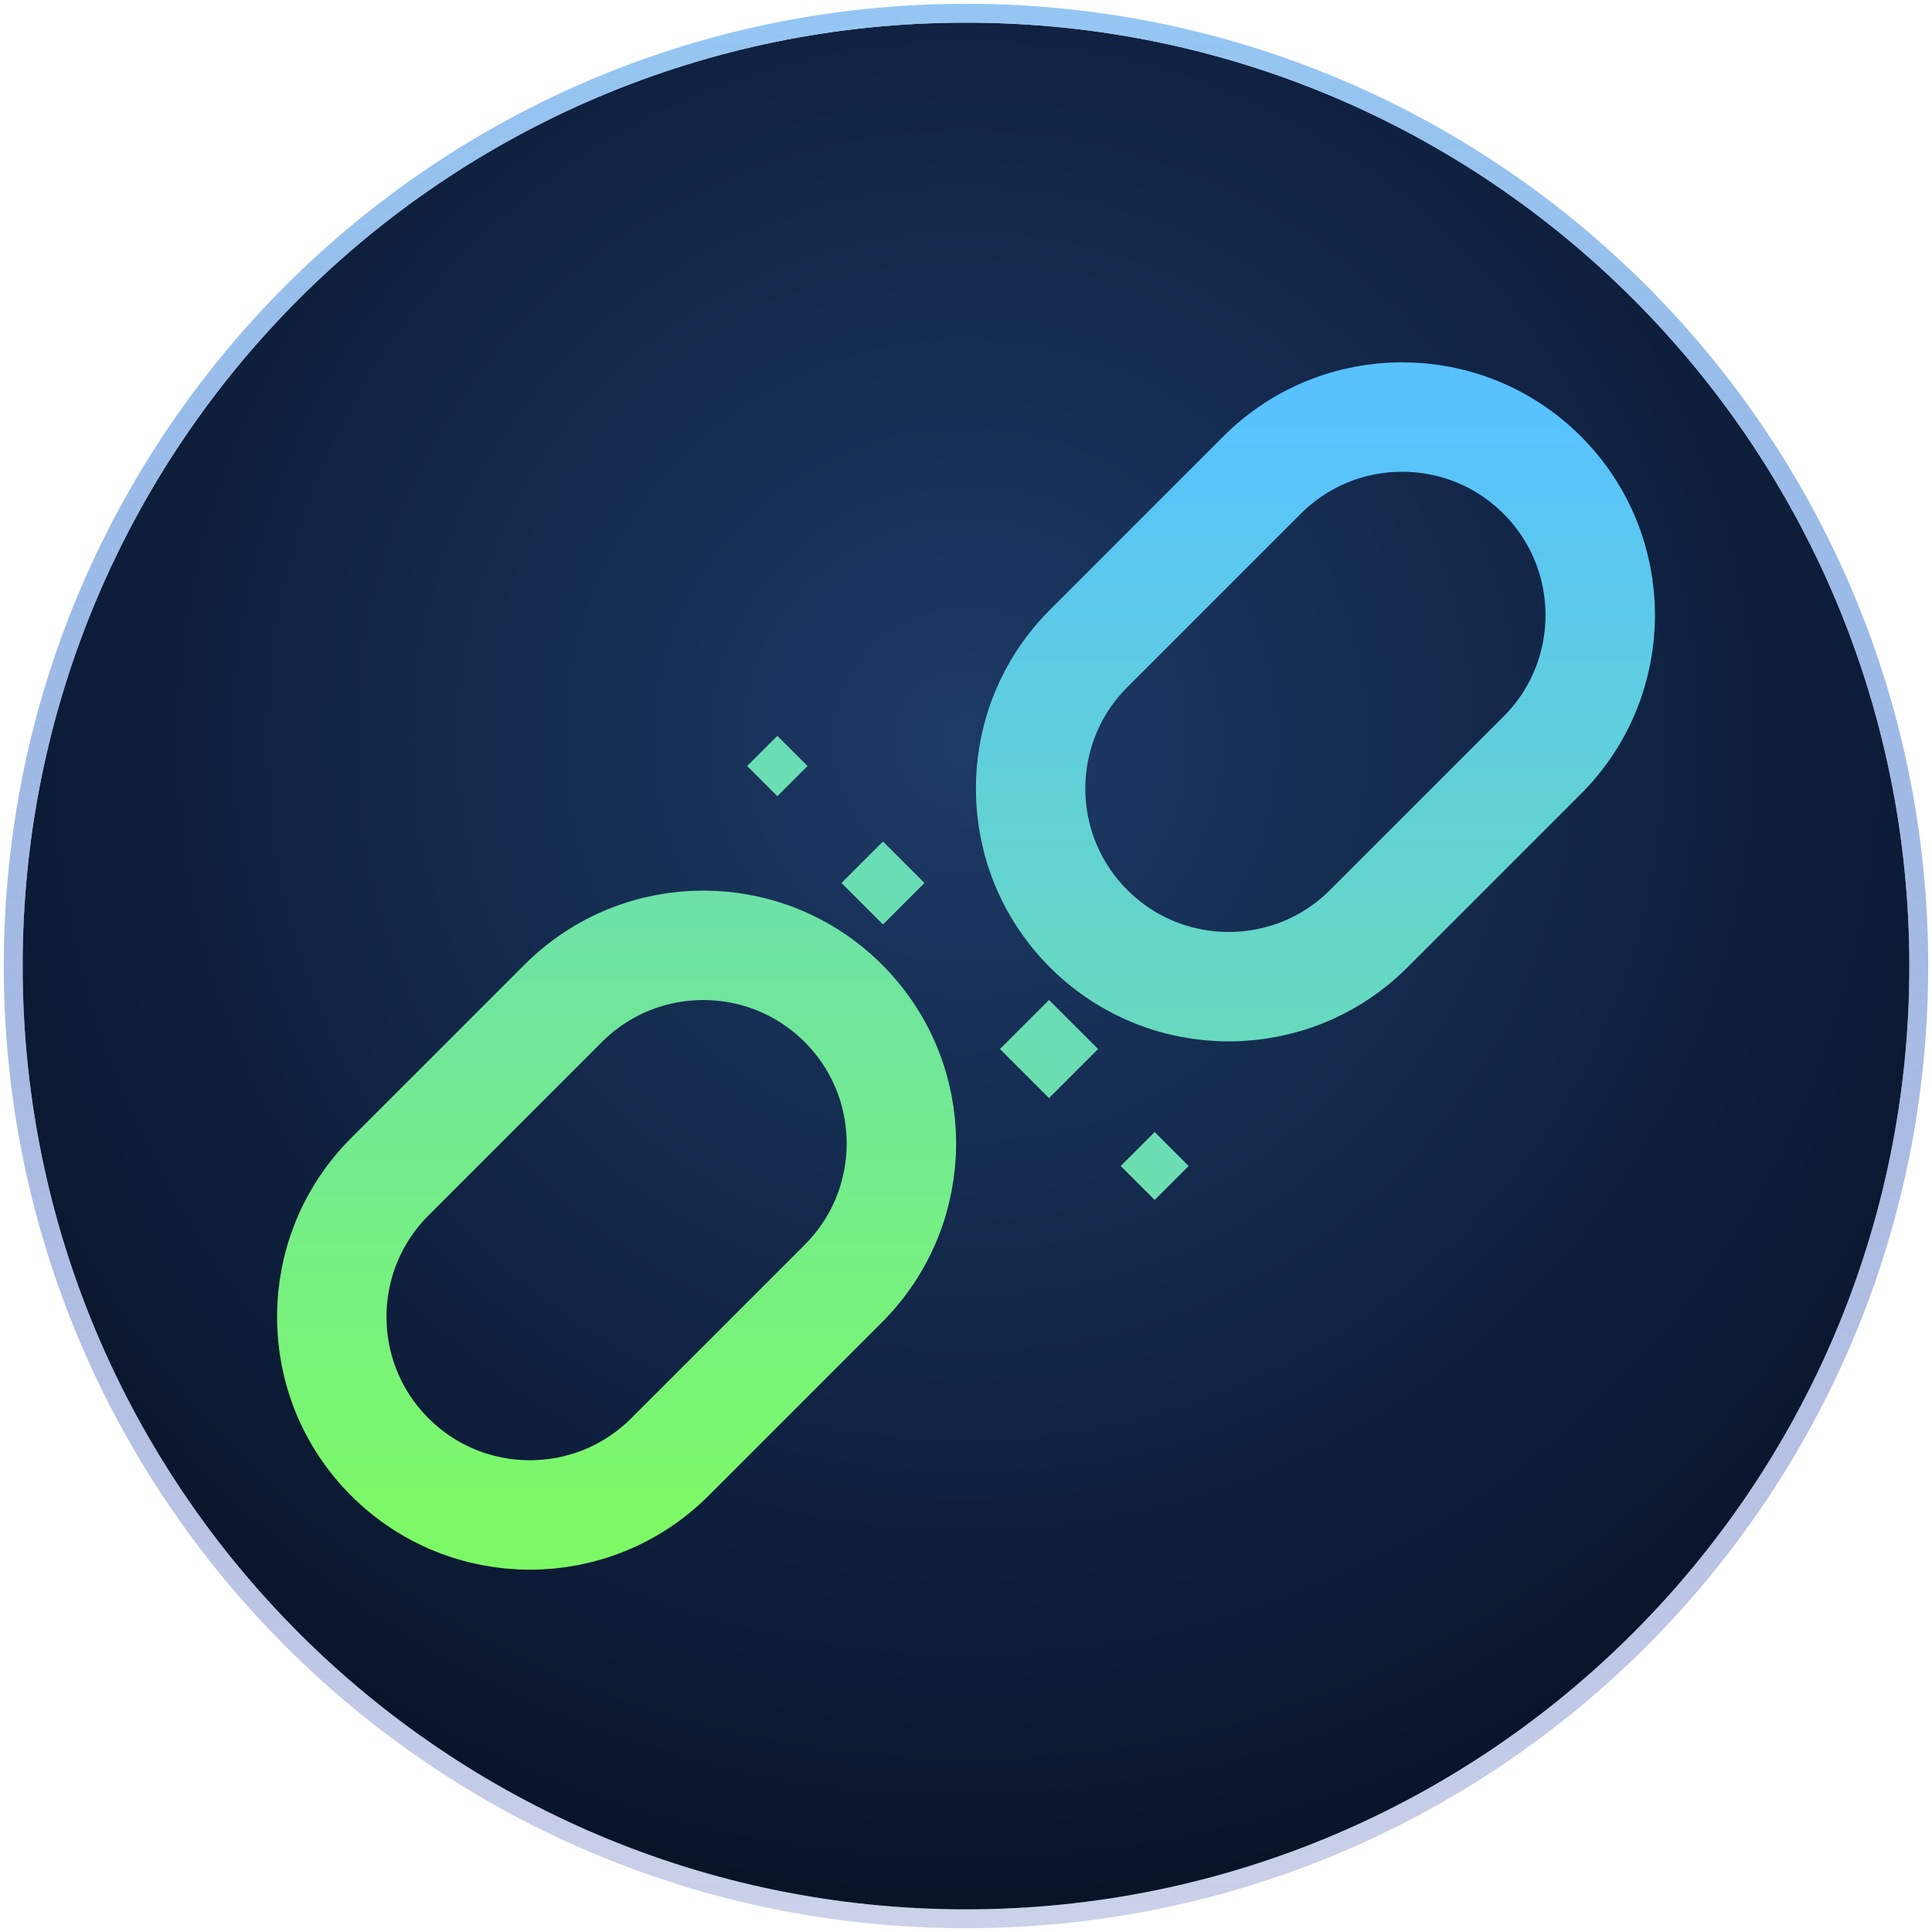
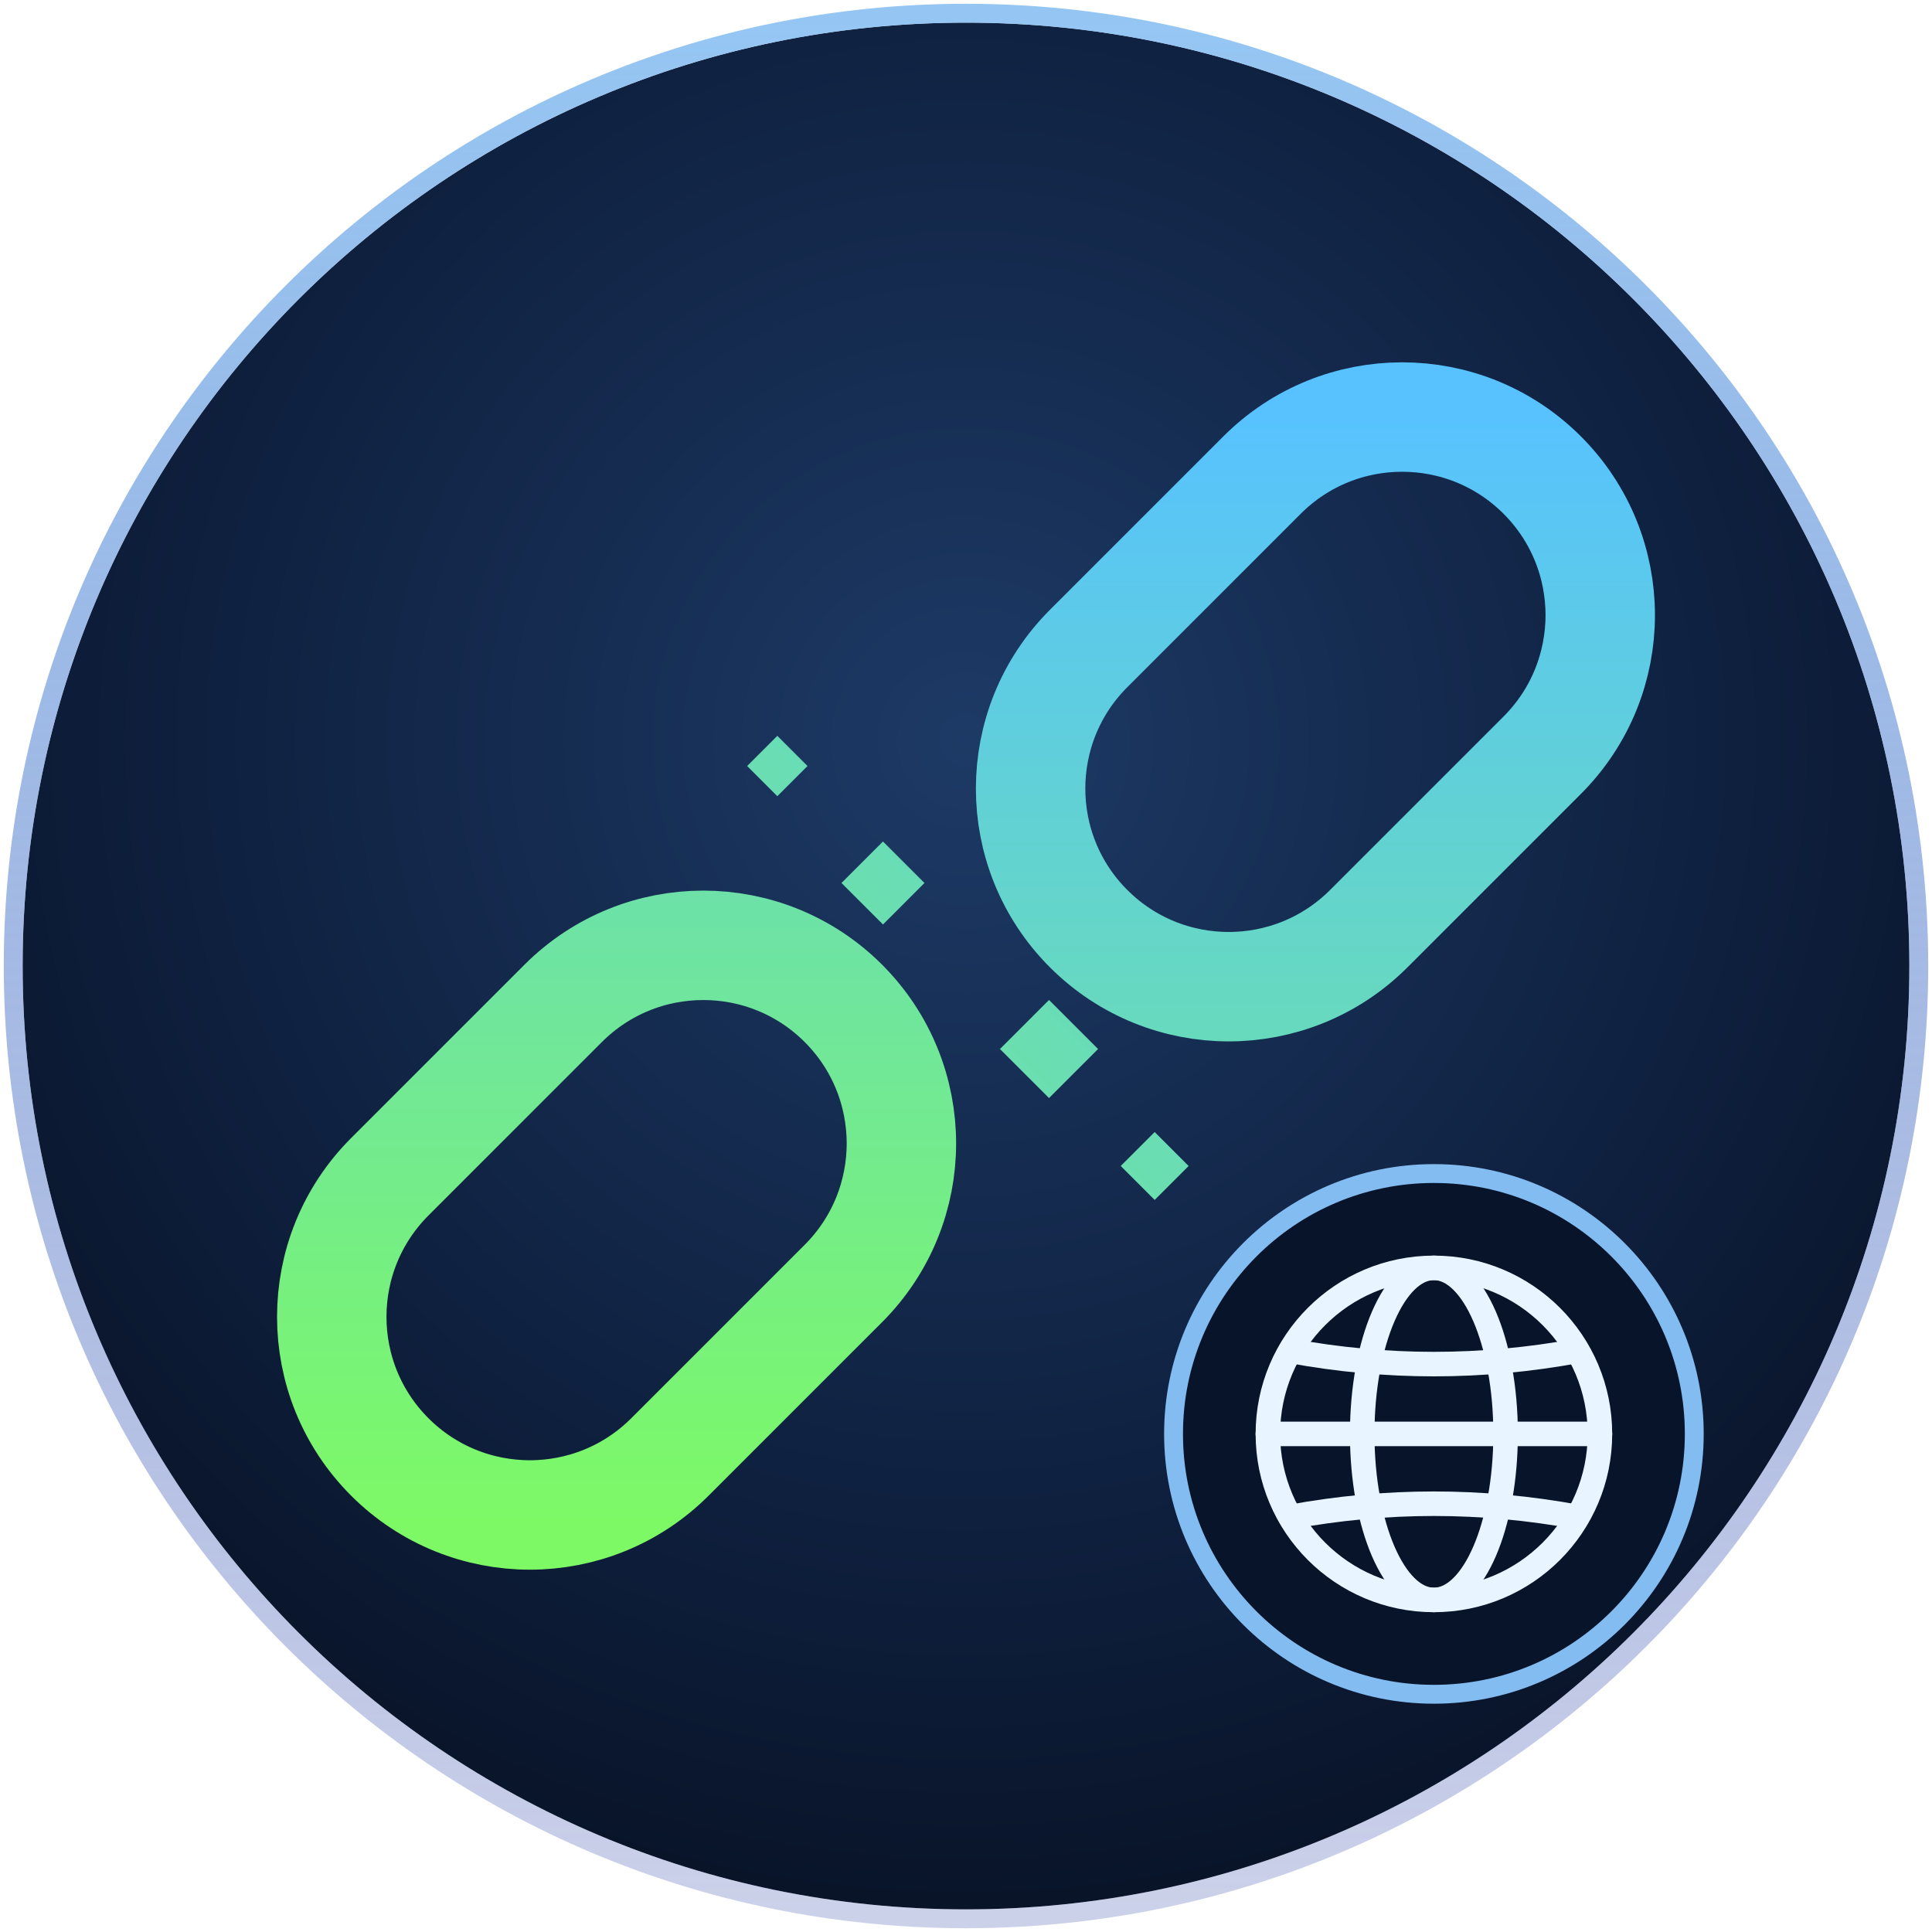
<svg xmlns="http://www.w3.org/2000/svg" id="jailbreak_icon" viewBox="0 0 1024 1024">
  <defs>
    <style>
      .jb-badge{fill:url(#jbBadgeGrad);}
      .jb-rim{fill:none;stroke:url(#jbRimGrad);stroke-width:10;}
      .jb-link{fill:none;stroke:url(#jbChainGrad);stroke-width:58;stroke-linejoin:round;}
      .jb-shard{fill:url(#jbChainGrad);}
+       .jb-corner{fill:#08142a;stroke:#83bcf1;stroke-width:10;}
+       .jb-globe{fill:none;stroke:#e8f4ff;stroke-width:13;stroke-linecap:round;}
    </style>
    <radialGradient id="jbBadgeGrad" cx="50%" cy="38%" r="78%">
      <stop offset="0" stop-color="#1d3a66" />
      <stop offset=".55" stop-color="#0e1f3d" />
      <stop offset="1" stop-color="#050b18" />
    </radialGradient>
    <linearGradient id="jbRimGrad" x1="512" y1="12" x2="512" y2="1012" gradientUnits="userSpaceOnUse">
      <stop offset="0" stop-color="#83bcf1" stop-opacity=".85" />
      <stop offset="1" stop-color="#3146a9" stop-opacity=".25" />
    </linearGradient>
    <linearGradient id="jbChainGrad" x1="240" y1="784" x2="784" y2="240" gradientUnits="userSpaceOnUse">
      <stop offset="0" stop-color="#7df966" />
      <stop offset="1" stop-color="#57c2ff" />
    </linearGradient>
  </defs>
  <circle class="jb-badge" cx="512" cy="512" r="500" />
  <circle class="jb-rim" cx="512" cy="512" r="505" />
  <rect class="jb-link" x="156.8" y="547" width="340" height="210" rx="105" transform="rotate(-45 326.8 652)" />
  <rect class="jb-link" x="527.2" y="267" width="340" height="210" rx="105" transform="rotate(-45 697.2 372)" />
  <polygon class="jb-shard" points="556,530 582,556 556,582 530,556" />
  <polygon class="jb-shard" points="468,446 490,468 468,490 446,468" />
  <polygon class="jb-shard" points="612,600 630,618 612,636 594,618" />
  <polygon class="jb-shard" points="412,390 428,406 412,422 396,406" />
+   <g transform="translate(760 760)">
+     <circle class="jb-corner" r="138" />
+     <circle class="jb-globe" r="88" />
+     <ellipse class="jb-globe" rx="38" ry="88" />
+     <line class="jb-globe" x1="-88" y1="0" x2="88" y2="0" />
+     <path class="jb-globe" d="M -76 -44 Q 0 -30 76 -44 M -76 44 Q 0 30 76 44" />
+   </g>
</svg>
